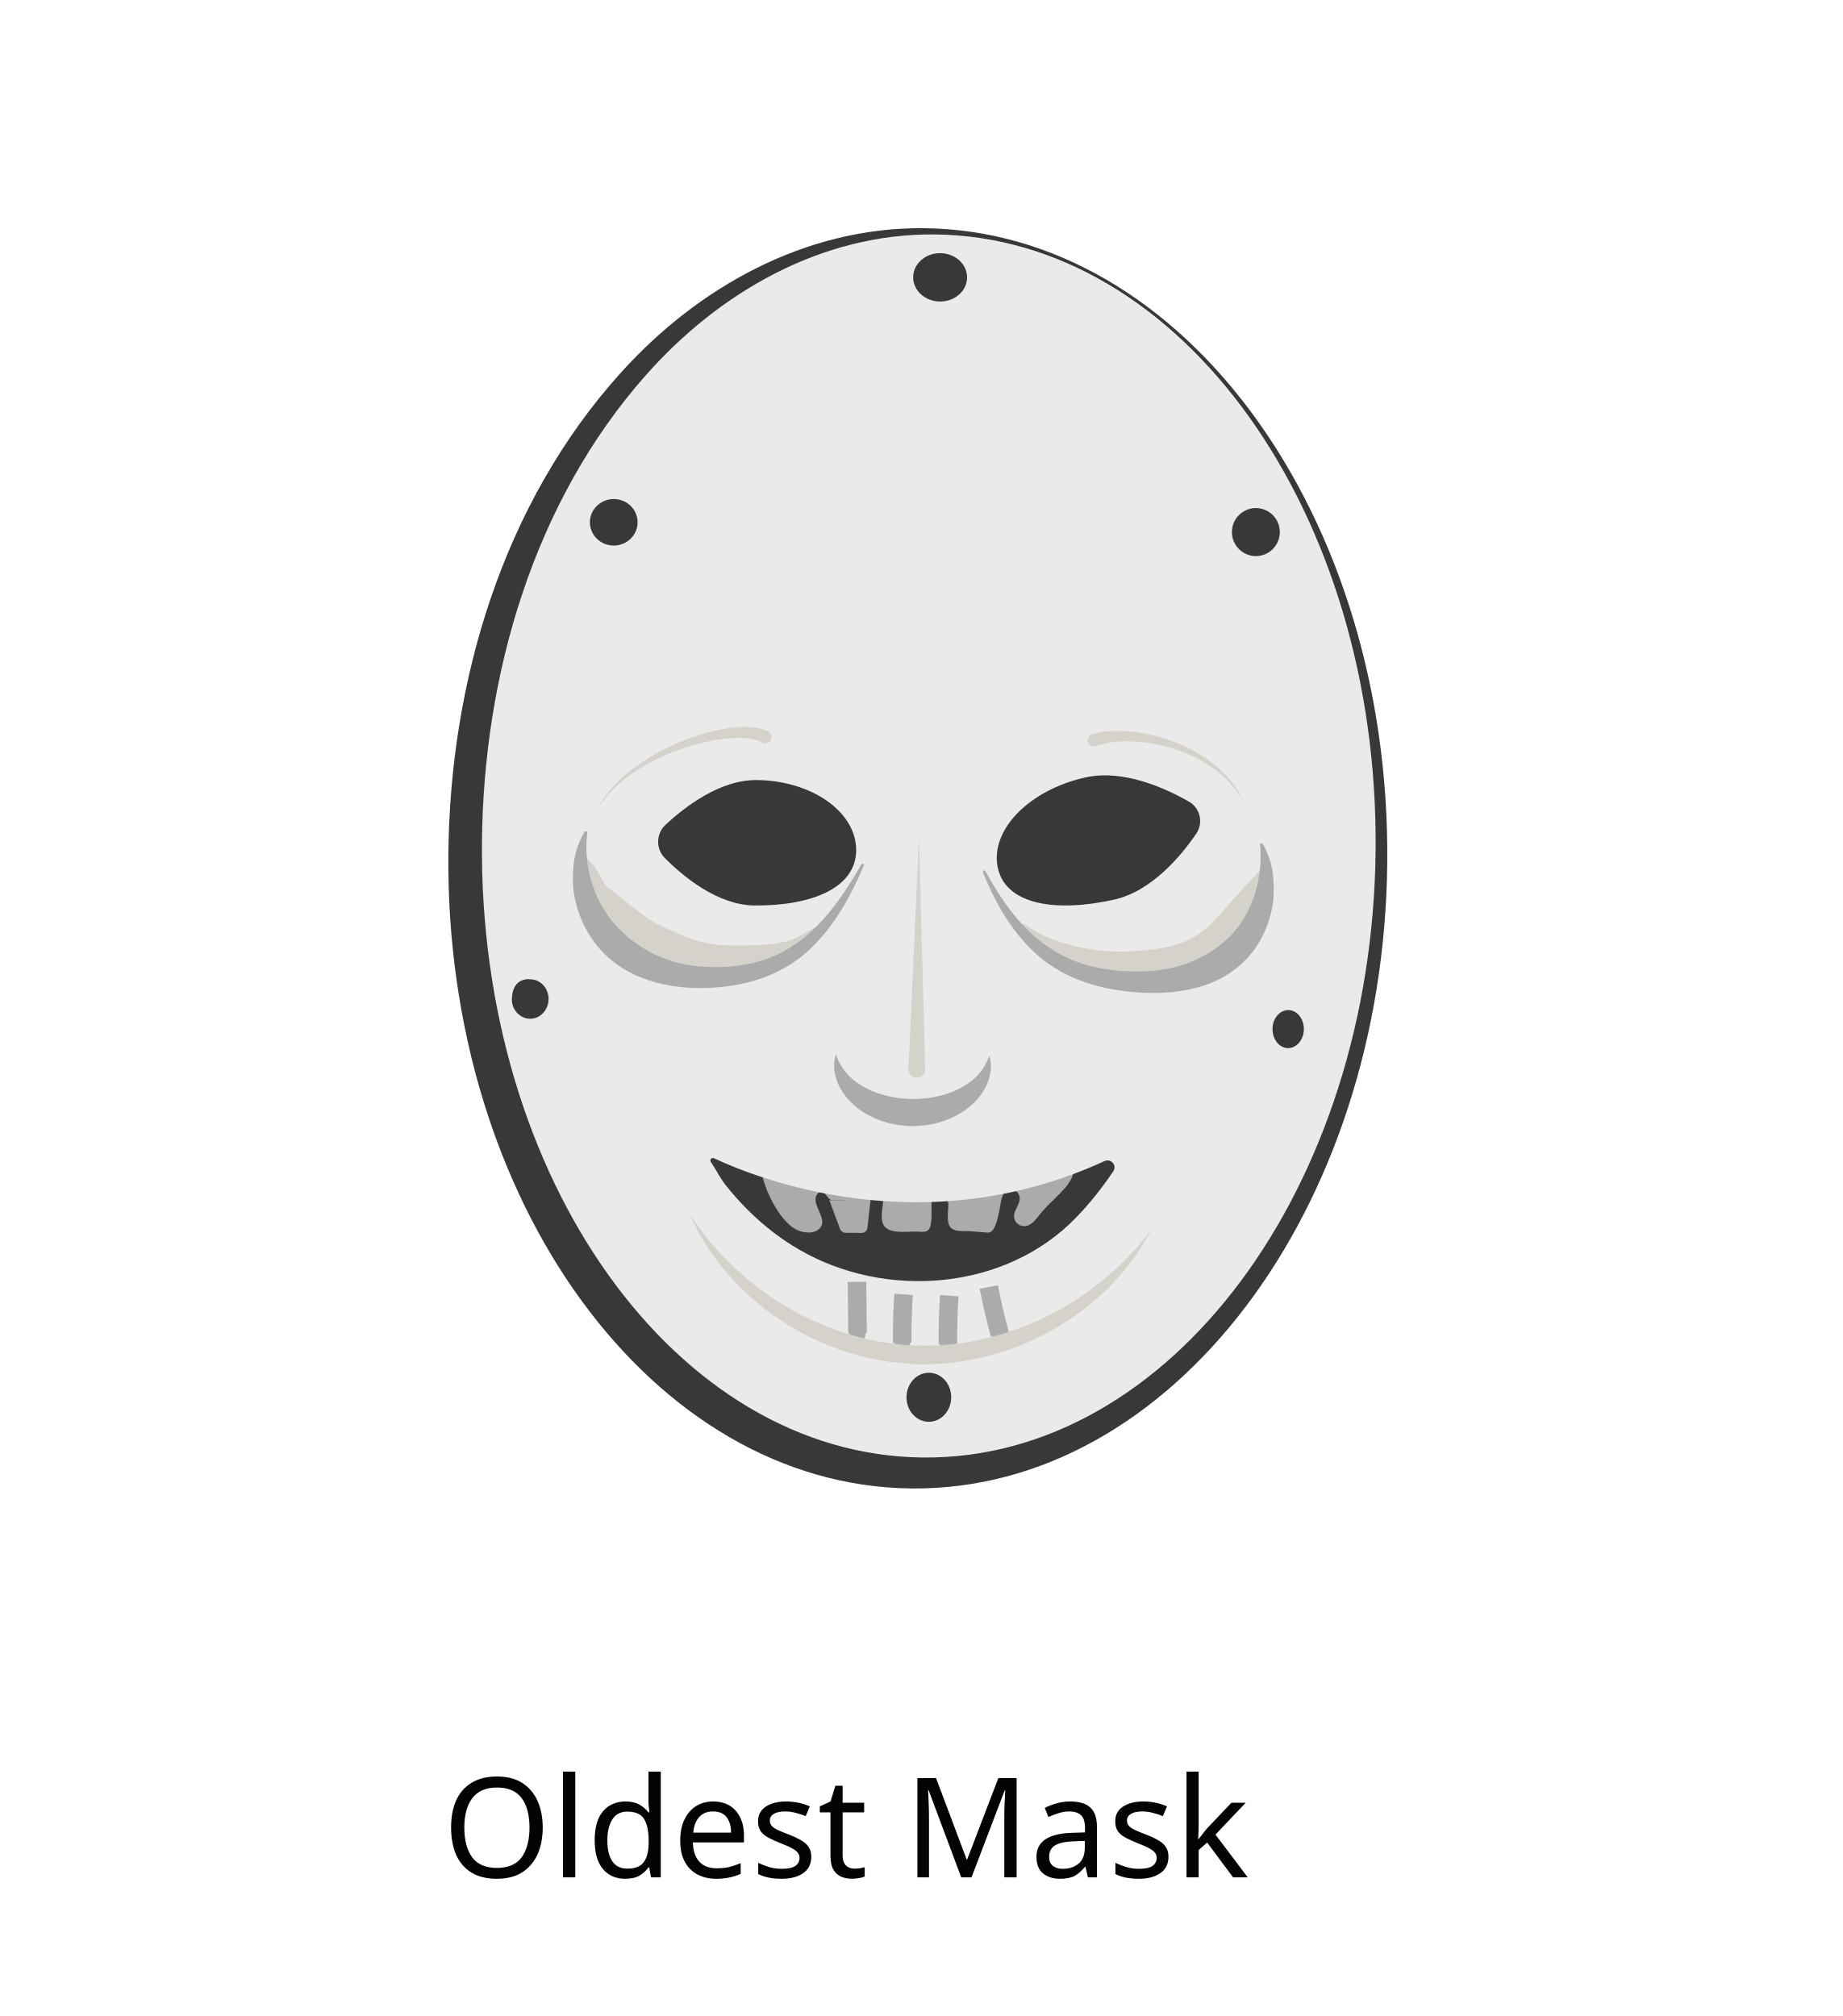
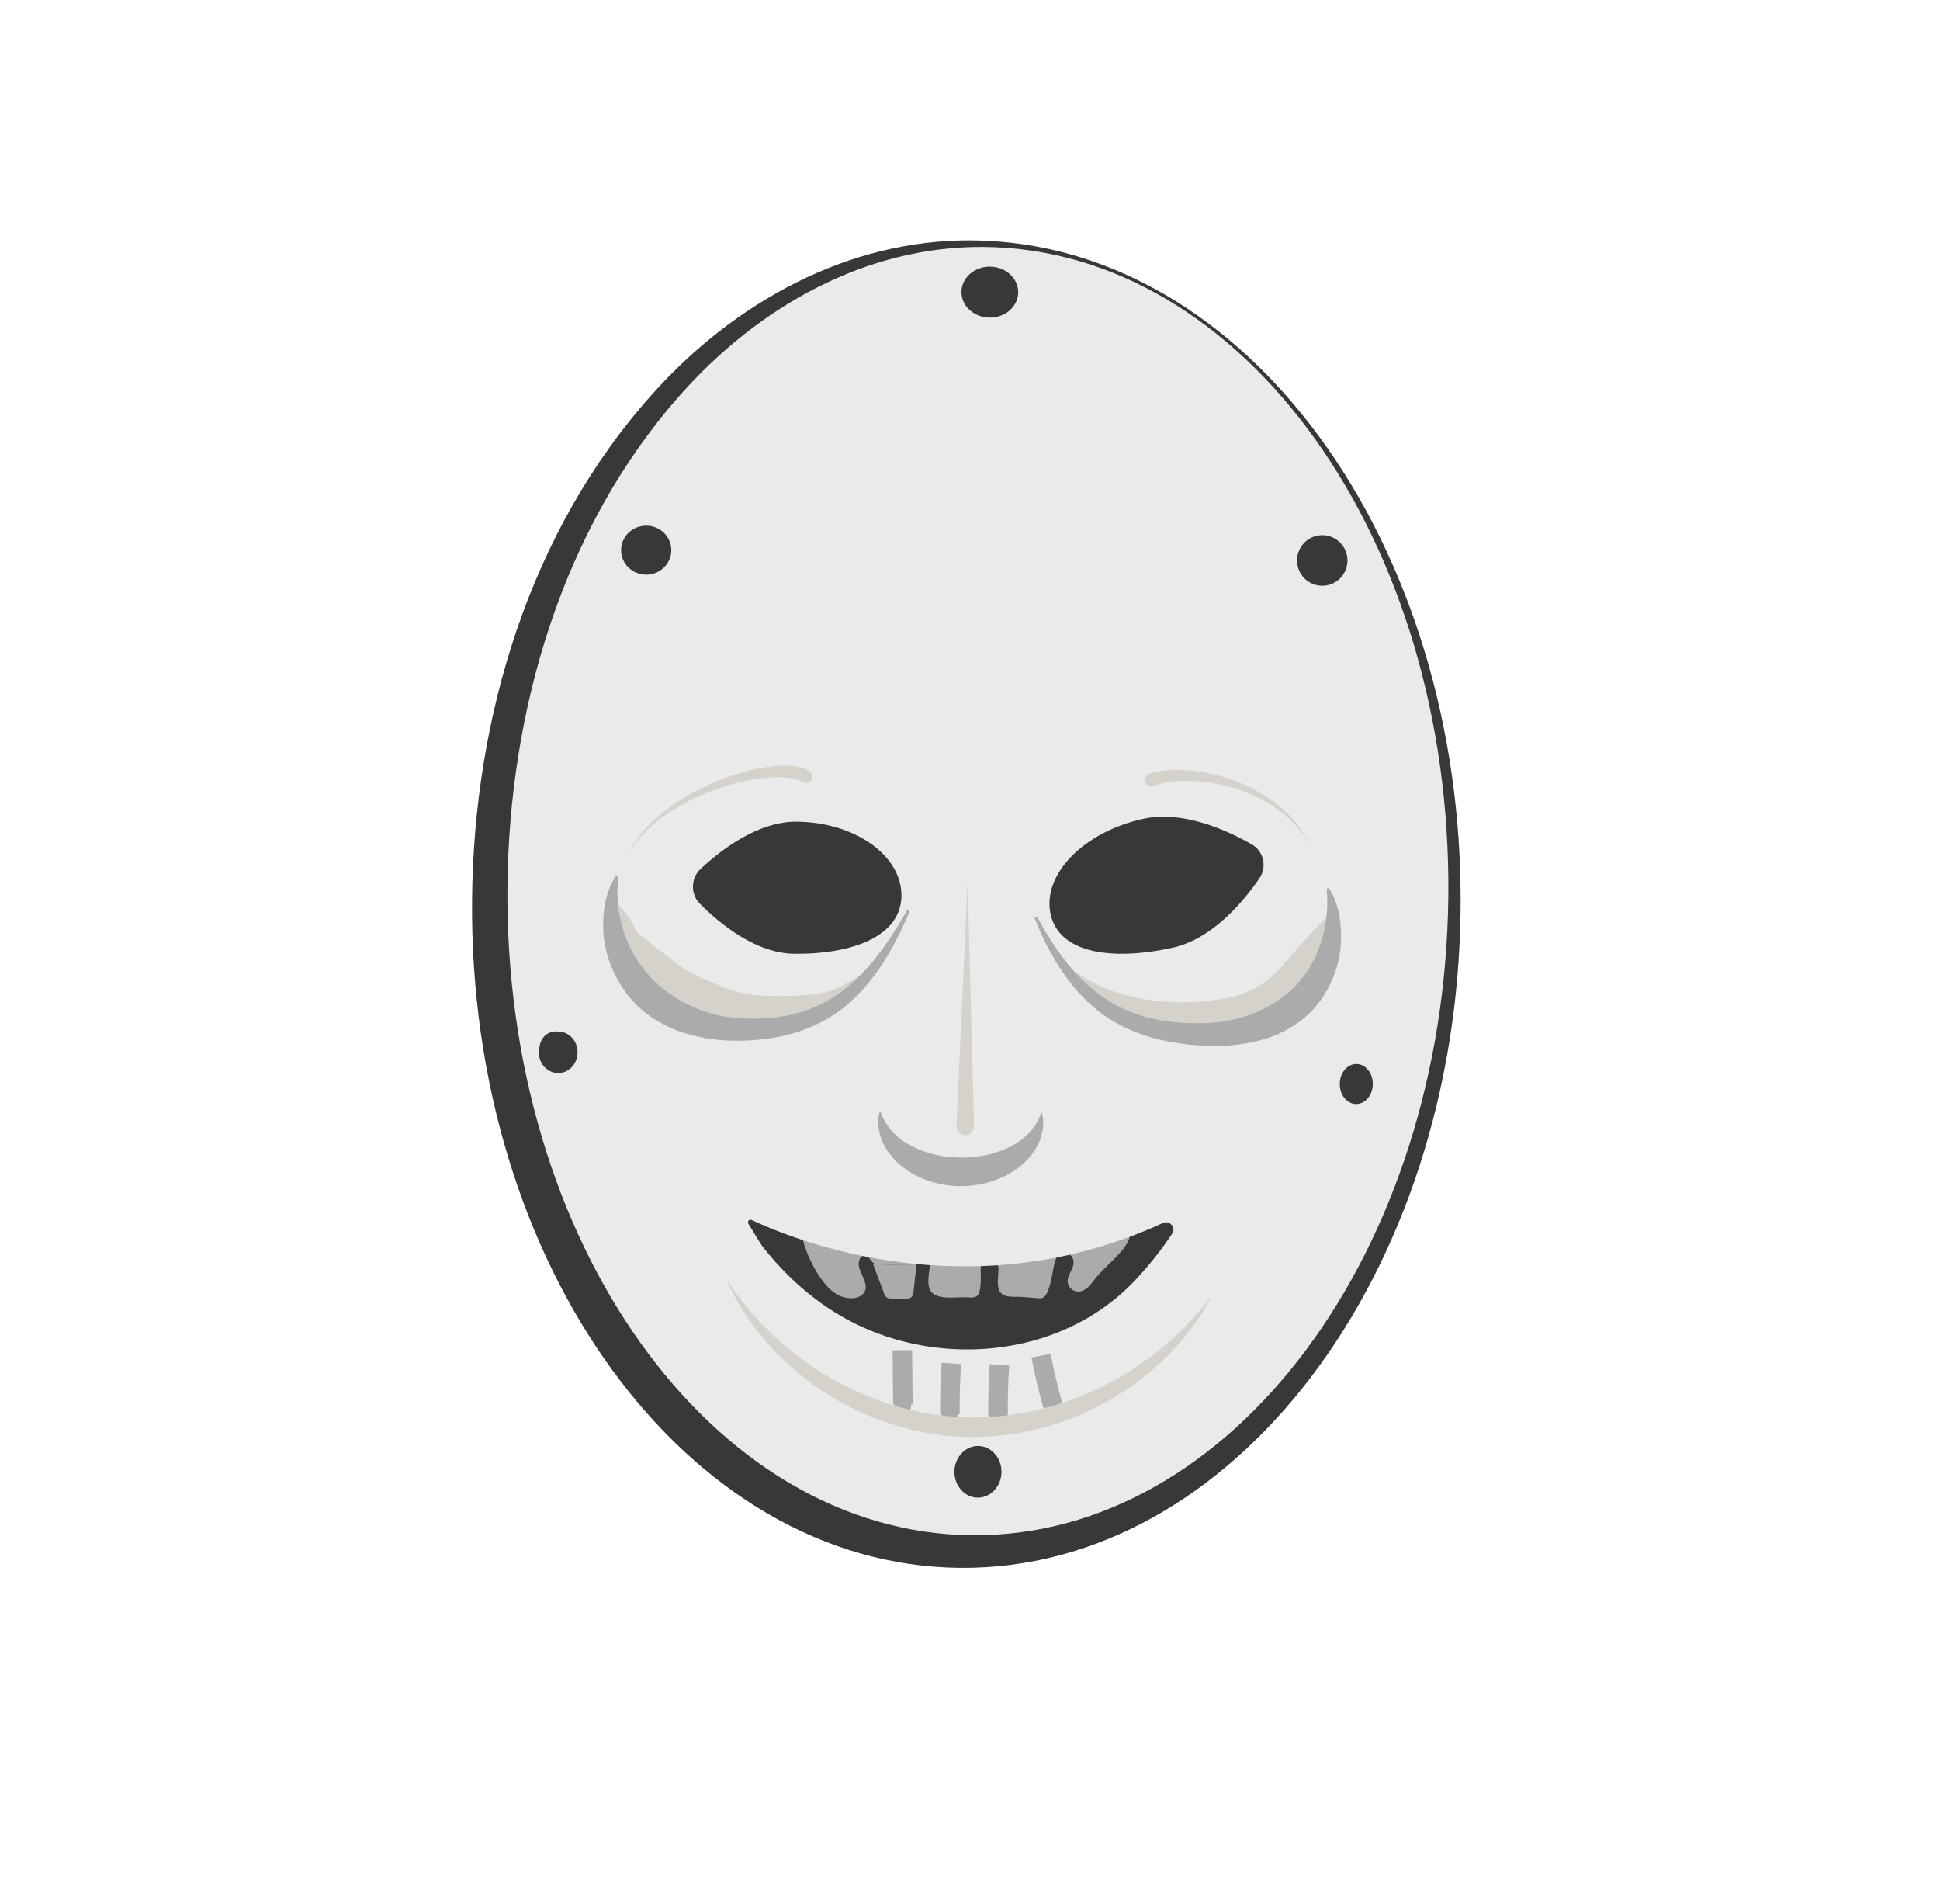
- <svg xmlns="http://www.w3.org/2000/svg" width="100%" height="100%" viewBox="0 0 159 174" version="1.1" xml:space="preserve" style="fill-rule:evenodd;clip-rule:evenodd;stroke-miterlimit:10;">
-   <rect id="Oldest-Mask" x="0" y="0" width="158.4" height="173.28" style="fill:none;" />
-   <g transform="matrix(12,0,0,12,120.2695,162.03)" />
-   <text x="38.19px" y="162.03px" style="font-family:'VirtuousSlabRegular', 'Virtuous Slab';font-weight:500;font-size:12px;fill:#030405;">Oldest Mask</text>
+ <svg xmlns="http://www.w3.org/2000/svg" width="100%" height="100%" viewBox="0 0 159 156" version="1.1" xml:space="preserve" style="fill-rule:evenodd;clip-rule:evenodd;stroke-miterlimit:10;">
+   <rect id="Oldest-Mask" x="0" y="0" width="158.4" height="155.04" style="fill:none;" />
  <path d="M119.709,74.459c-0.288,30.04 -18.672,54.224 -41.043,54.009c-22.371,-0.215 -40.264,-24.747 -39.975,-54.787c0.142,-14.836 4.675,-30.181 14.844,-41.47c6.637,-7.39 15.928,-12.614 26.175,-12.516c22.371,0.215 40.287,24.724 39.999,54.764" style="fill:#373837;fill-rule:nonzero;" />
  <path d="M91.89,102.547c-0.595,0.682 -1.288,1.27 -1.893,1.943c-0.465,0.518 -1.016,1.566 -1.893,1.297c-0.333,-0.102 -0.585,-0.429 -0.599,-0.778c-0.023,-0.583 0.544,-1.08 0.482,-1.659c-0.027,-0.265 -0.2,-0.513 -0.442,-0.623c-0.243,-0.11 -0.548,-0.076 -0.755,0.092c-0.23,0.188 -0.316,0.496 -0.39,0.783c-0.143,0.555 -0.348,2.843 -1.157,2.783c-0.502,-0.04 -1.005,-0.08 -1.508,-0.118c-0.555,-0.045 -1.46,0.123 -1.788,-0.439c-0.292,-0.496 -0.101,-1.369 -0.113,-1.933c-0.006,-0.25 -0.191,-0.463 -0.44,-0.497l-0.445,-0.051c-0.288,-0.033 -0.547,0.183 -0.566,0.471c-0.032,0.531 0.139,2.155 -0.37,2.414c-0.21,0.107 -0.458,0.092 -0.692,0.074c-0.839,-0.066 -2.186,0.232 -2.886,-0.345c-0.6,-0.496 -0.247,-1.707 -0.217,-2.386l0.03,-0.647l-1.045,-0.057l-0.086,0.741c-0.01,0.089 -2.59,0.002 -2.833,-0.004c-0.506,-0.013 -0.614,0.026 -0.882,-0.315c-0.207,-0.264 -0.475,-0.65 -0.848,-0.267c-0.123,0.126 -0.169,0.31 -0.178,0.485c-0.033,0.768 0.983,1.762 0.394,2.47c-0.229,0.273 -0.601,0.394 -0.958,0.396c-0.609,0.004 -1.136,-0.195 -1.597,-0.58c-0.889,-0.742 -1.566,-1.965 -2.014,-3.012c-0.247,-0.728 -0.653,-1.48 -0.284,-2.242c0.366,-0.756 1.205,-1.159 2.022,-1.113c3.245,0.179 6.529,0.398 9.77,0.086c2.874,-0.277 5.676,-1.085 8.565,-1.228c1.865,-0.092 8.622,0.816 5.616,4.259" style="fill:#aaabab;fill-rule:nonzero;" />
  <path d="M111.144,90.462c-0.747,-0.007 -1.346,-0.748 -1.338,-1.654c0.009,-0.906 0.622,-1.635 1.369,-1.628c0.748,0.007 1.347,0.748 1.338,1.654c-0.008,0.906 -0.622,1.635 -1.369,1.628m-60.24,-45.402c0.011,-1.109 0.942,-1.999 2.077,-1.988c1.137,0.011 2.049,0.919 2.038,2.027c-0.011,1.109 -0.94,1.998 -2.076,1.988c-1.136,-0.011 -2.049,-0.919 -2.039,-2.027m55.4,0.844c0.011,-1.145 0.946,-2.064 2.087,-2.053c1.142,0.011 2.058,0.948 2.047,2.092c-0.011,1.146 -0.945,2.064 -2.087,2.053c-1.141,-0.011 -2.058,-0.947 -2.047,-2.092m-3.077,26.05c-1.334,1.952 -3.868,4.982 -7.12,5.7c-4.895,1.08 -9.285,0.496 -10,-2.741c-0.713,-3.236 2.675,-6.736 7.571,-7.816c3.252,-0.718 6.859,0.913 8.913,2.088c0.979,0.561 1.272,1.837 0.636,2.769m-7.154,29.13c-0.956,1.429 -2.033,2.782 -3.23,4.017c-6.098,6.296 -16.399,7.081 -23.867,2.762c-1.547,-0.895 -2.972,-1.995 -4.253,-3.242c-0.763,-0.744 -1.477,-1.54 -2.139,-2.376c-0.416,-0.524 -0.804,-1.311 -1.242,-1.957c-0.125,-0.185 0.062,-0.419 0.264,-0.323c3.744,1.76 18.048,7.451 33.707,0.247c0.549,-0.252 1.096,0.369 0.76,0.872m-15.941,21.631c-1.066,-0.01 -1.92,-0.966 -1.909,-2.135c0.011,-1.17 0.884,-2.11 1.949,-2.099c1.066,0.01 1.92,0.966 1.909,2.136c-0.011,1.169 -0.884,2.108 -1.949,2.098m-22.723,-51.506c1.683,-1.573 4.723,-3.914 7.893,-3.883c4.769,0.046 8.61,2.768 8.579,6.081c-0.032,3.311 -4.007,4.789 -8.776,4.743c-3.169,-0.03 -6.122,-2.47 -7.746,-4.104c-0.775,-0.78 -0.752,-2.087 0.05,-2.837m23.736,-49.359c1.284,0.012 2.317,0.957 2.306,2.109c-0.011,1.153 -1.062,2.078 -2.346,2.065c-1.285,-0.012 -2.317,-0.957 -2.306,-2.11c0.011,-1.152 1.061,-2.076 2.346,-2.064m-35.375,62.674c0.874,0.008 1.576,0.776 1.567,1.716c-0.009,0.94 -0.726,1.695 -1.599,1.687c-0.875,-0.009 -1.596,-0.778 -1.568,-1.717c0.061,-1.948 1.6,-1.686 1.6,-1.686m34.884,-64.29c-9.76,-0.094 -18.593,4.986 -24.931,12.156c-9.681,10.95 -13.995,25.844 -14.133,40.255c-0.28,29.15 16.756,52.948 38.05,53.152c21.294,0.204 38.784,-23.261 39.064,-52.412c0.28,-29.149 -16.756,-52.946 -38.05,-53.151" style="fill:#eaeaeb;fill-rule:nonzero;" />
  <path d="M64.06,83.659c1.471,-0.493 2.971,-0.946 4.367,-1.631c1.019,-0.497 1.811,-1.275 2.706,-1.909c-0.094,-0.107 -0.198,-0.208 -0.32,-0.292c-1.092,0.446 -1.949,1.217 -3.179,1.478c-1.596,0.337 -3.5,0.323 -5.125,0.279c-1.486,-0.041 -3.04,-0.533 -4.529,-1.254c-1.14,-0.433 -2.196,-1.051 -3.122,-1.871c-0.749,-0.532 -1.447,-1.085 -2.068,-1.621c-0.011,-0.01 -0.016,-0.028 -0.027,-0.039c-0.4,-0.151 -0.585,-0.485 -0.788,-0.861c-0.333,-0.616 -0.624,-1.143 -1.13,-1.646c-0.192,-0.191 -0.392,-0.378 -0.588,-0.567c-0.205,0.032 -0.402,0.094 -0.578,0.179c0.012,0.096 0.021,0.192 0.028,0.29c0.052,0.609 0.047,1.233 -0.005,1.843c-0.015,0.181 -0.027,0.375 -0.061,0.562c2.838,5.472 8.547,7.636 14.299,7.177c0.033,-0.056 0.071,-0.1 0.12,-0.117" style="fill:#d4d2cb;fill-rule:nonzero;" />
  <path d="M109.42,77.238c-0.036,-0.276 -0.111,-0.976 -0.115,-1.058c-0.022,-0.504 -0.034,-1.018 0.008,-1.522c-0.114,-0.023 -0.232,-0.035 -0.35,-0.04c-0.197,0.536 -0.501,0.802 -0.949,1.266c-1.061,1.094 -2.023,2.254 -3.045,3.386c-1.473,1.633 -3.032,2.341 -5.191,2.637c-2.616,0.36 -4.98,0.312 -7.542,-0.383c-1.648,-0.446 -2.816,-1.022 -3.974,-1.842c-0.35,0.463 -0.389,1.076 0.237,1.623c6.624,5.782 16.438,4.085 20.841,-3.061c0.035,-0.188 0.067,-0.376 0.092,-0.562c-0.018,0.066 -0.014,-0.231 -0.012,-0.444" style="fill:#d4d2cb;fill-rule:nonzero;" />
  <path d="M75.118,103.612l-0.264,2.354c-0.026,0.258 -0.247,0.451 -0.505,0.448l-1.396,-0.013c-0.21,-0.002 -0.388,-0.137 -0.465,-0.333l-0.928,-2.483c1.186,0.043 2.372,0.062 3.558,0.027" style="fill:#aaabab;fill-rule:nonzero;" />
  <path d="M74.54,74.712c-1.203,2.823 -2.746,5.631 -5.23,7.731c-1.255,1.014 -2.74,1.774 -4.306,2.222c-1.572,0.452 -3.18,0.626 -4.806,0.611c-1.634,-0.015 -3.304,-0.287 -4.893,-0.909c-1.577,-0.632 -3.048,-1.687 -4.06,-3.103c-1.012,-1.406 -1.644,-3.064 -1.785,-4.734c-0.057,-0.838 -0.019,-1.659 0.119,-2.473c0.165,-0.811 0.447,-1.588 0.874,-2.263c0.035,-0.056 0.109,-0.073 0.165,-0.038c0.041,0.026 0.061,0.072 0.056,0.116c-0.366,3.046 0.644,5.929 2.401,7.932c1.768,1.983 4.324,3.362 7.217,3.602c2.897,0.261 5.904,-0.212 8.315,-1.9c2.442,-1.657 4.203,-4.253 5.723,-6.897c0.031,-0.056 0.103,-0.077 0.16,-0.045c0.051,0.029 0.072,0.094 0.05,0.148" style="fill:#aaabab;fill-rule:nonzero;" />
  <path d="M85.032,75.188c1.448,2.637 3.228,5.168 5.689,6.723c2.425,1.599 5.389,2.047 8.277,1.908c2.886,-0.112 5.497,-1.288 7.28,-3.14c1.754,-1.891 2.737,-4.775 2.459,-7.773c-0.007,-0.067 0.041,-0.124 0.108,-0.131c0.046,-0.005 0.09,0.019 0.114,0.057c0.41,0.675 0.678,1.444 0.829,2.247c0.124,0.805 0.157,1.609 0.096,2.435c-0.134,1.646 -0.77,3.299 -1.821,4.679c-1.069,1.373 -2.594,2.352 -4.19,2.874c-1.607,0.515 -3.257,0.677 -4.857,0.625c-1.586,-0.05 -3.164,-0.253 -4.703,-0.699c-1.533,-0.446 -3.009,-1.149 -4.269,-2.126c-2.516,-1.996 -4.098,-4.769 -5.224,-7.58c-0.024,-0.06 0.005,-0.128 0.066,-0.152c0.055,-0.023 0.118,0.001 0.146,0.053" style="fill:#aaabab;fill-rule:nonzero;" />
  <path d="M85.371,91.123c0.252,0.77 0.135,1.664 -0.206,2.461c-0.348,0.801 -0.933,1.491 -1.616,2.033c-1.381,1.083 -3.14,1.583 -4.857,1.577c-1.717,-0.024 -3.468,-0.557 -4.828,-1.667c-0.673,-0.555 -1.244,-1.257 -1.578,-2.065c-0.324,-0.804 -0.423,-1.701 -0.155,-2.466c0.504,1.533 1.581,2.413 2.755,2.999c1.187,0.581 2.507,0.832 3.829,0.859c1.322,0.001 2.647,-0.225 3.846,-0.782c1.185,-0.563 2.279,-1.425 2.81,-2.949" style="fill:#aaabab;fill-rule:nonzero;" />
  <path d="M78.392,92.267l0.912,-19.971l0.528,19.985c0.011,0.398 -0.304,0.729 -0.701,0.739c-0.398,0.011 -0.728,-0.303 -0.739,-0.702l0,-0.051Z" style="fill:#d4d2cb;fill-rule:nonzero;" />
  <path d="M73.998,115.089c-0.014,-1.485 -0.029,-2.97 -0.043,-4.454" style="fill:none;fill-rule:nonzero;stroke:#aaabab;stroke-width:1.6px;" />
  <path d="M77.856,115.893c-0.018,-1.393 0.021,-2.786 0.116,-4.176" style="fill:none;fill-rule:nonzero;stroke:#aaabab;stroke-width:1.6px;" />
  <path d="M81.801,116.009c-0.018,-1.393 0.021,-2.786 0.116,-4.176" style="fill:none;fill-rule:nonzero;stroke:#aaabab;stroke-width:1.6px;" />
  <path d="M86.279,115.15c-0.372,-1.342 -0.691,-2.7 -0.953,-4.068" style="fill:none;fill-rule:nonzero;stroke:#aaabab;stroke-width:1.6px;" />
  <path d="M73.33,115.096l0.626,-4.461l0.711,4.448c0.059,0.369 -0.192,0.716 -0.561,0.775c-0.369,0.058 -0.715,-0.192 -0.774,-0.561c-0.011,-0.067 -0.011,-0.137 -0.002,-0.201" style="fill:#aaabab;fill-rule:nonzero;" />
  <path d="M77.187,115.901l0.785,-4.185l0.552,4.168l0.007,0.053c0.05,0.374 -0.213,0.715 -0.585,0.764c-0.373,0.05 -0.715,-0.212 -0.764,-0.585c-0.011,-0.072 -0.007,-0.146 0.005,-0.215" style="fill:#aaabab;fill-rule:nonzero;" />
  <path d="M81.132,116.019l0.784,-4.185l0.552,4.168l0.008,0.053c0.049,0.373 -0.213,0.715 -0.586,0.764c-0.373,0.05 -0.715,-0.212 -0.763,-0.585c-0.011,-0.072 -0.007,-0.146 0.005,-0.215" style="fill:#aaabab;fill-rule:nonzero;" />
  <path d="M85.634,115.329l-0.309,-4.247l1.597,3.89l0.02,0.049c0.143,0.348 -0.022,0.746 -0.37,0.888c-0.349,0.143 -0.746,-0.023 -0.889,-0.371c-0.028,-0.068 -0.044,-0.14 -0.049,-0.209" style="fill:#aaabab;fill-rule:nonzero;" />
  <path d="M59.54,104.833c2.194,3.364 5.142,6.11 8.516,8.065c3.377,1.941 7.186,3.119 11.04,3.229c3.853,0.14 7.731,-0.788 11.226,-2.504c3.494,-1.732 6.614,-4.279 9.024,-7.491c-1.84,3.582 -4.866,6.576 -8.431,8.604c-3.564,2.045 -7.714,3.128 -11.872,3.005c-4.155,-0.15 -8.227,-1.501 -11.649,-3.775c-3.425,-2.256 -6.249,-5.439 -7.854,-9.133" style="fill:#d4d2cb;fill-rule:nonzero;" />
  <path d="M65.723,64.062c-0.428,-0.271 -1.121,-0.345 -1.765,-0.382c-0.668,0.001 -1.346,0.051 -2.023,0.16c-1.353,0.219 -2.699,0.593 -3.985,1.116c-1.284,0.521 -2.525,1.17 -3.652,1.989c-1.12,0.818 -2.146,1.817 -2.812,3.065c0.584,-1.289 1.559,-2.373 2.645,-3.278c1.095,-0.906 2.32,-1.652 3.604,-2.27c1.285,-0.62 2.641,-1.094 4.048,-1.415c0.703,-0.16 1.425,-0.263 2.164,-0.31c0.747,0.011 1.512,-0.02 2.335,0.404c0.265,0.136 0.369,0.462 0.233,0.727c-0.137,0.265 -0.462,0.369 -0.727,0.233c-0.014,-0.008 -0.028,-0.015 -0.041,-0.024l-0.024,-0.015Z" style="fill:#d4d2cb;fill-rule:nonzero;" />
  <path d="M94.238,63.366c1.36,-0.376 2.687,-0.33 3.977,-0.155c1.289,0.188 2.542,0.549 3.724,1.066c1.179,0.517 2.29,1.197 3.243,2.055c0.952,0.855 1.735,1.898 2.235,3.062c-1.172,-2.274 -3.356,-3.797 -5.677,-4.616c-1.168,-0.415 -2.389,-0.673 -3.613,-0.763c-1.215,-0.086 -2.473,-0.013 -3.534,0.368l-0.029,0.011c-0.28,0.1 -0.59,-0.046 -0.69,-0.326c-0.1,-0.28 0.046,-0.59 0.326,-0.69c0.012,-0.004 0.025,-0.009 0.038,-0.012" style="fill:#d4d2cb;fill-rule:nonzero;" />
</svg>
